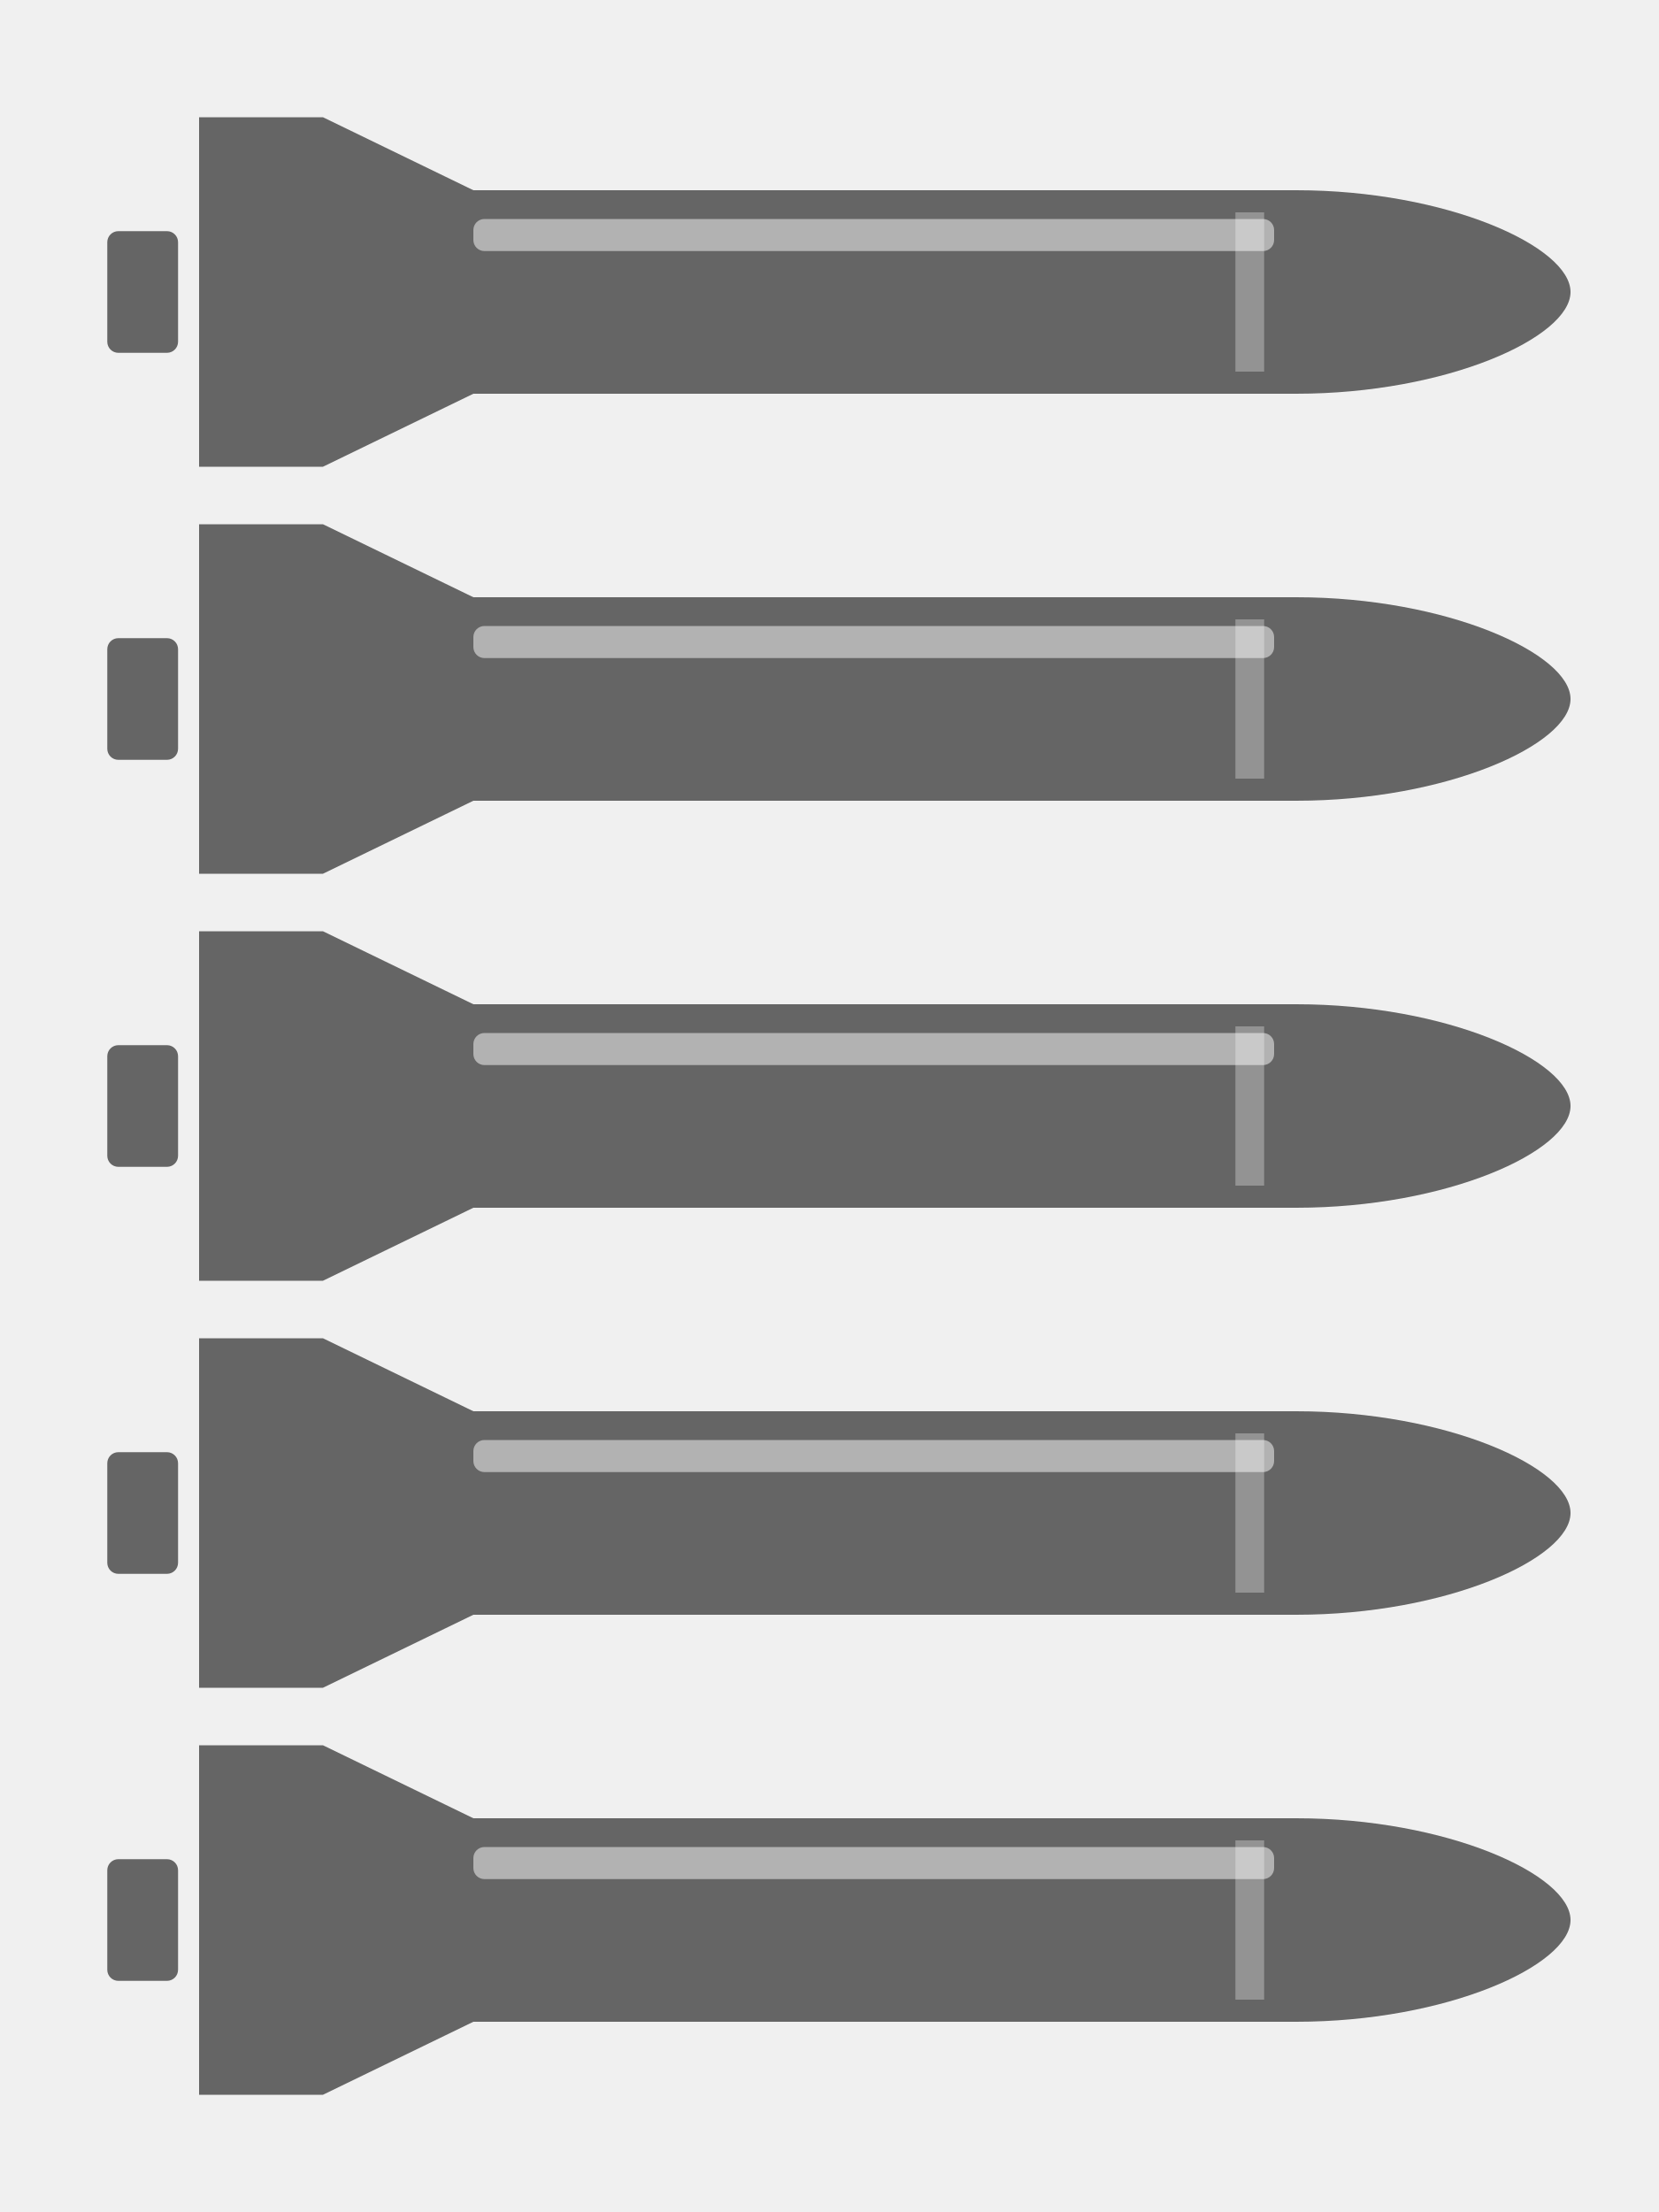
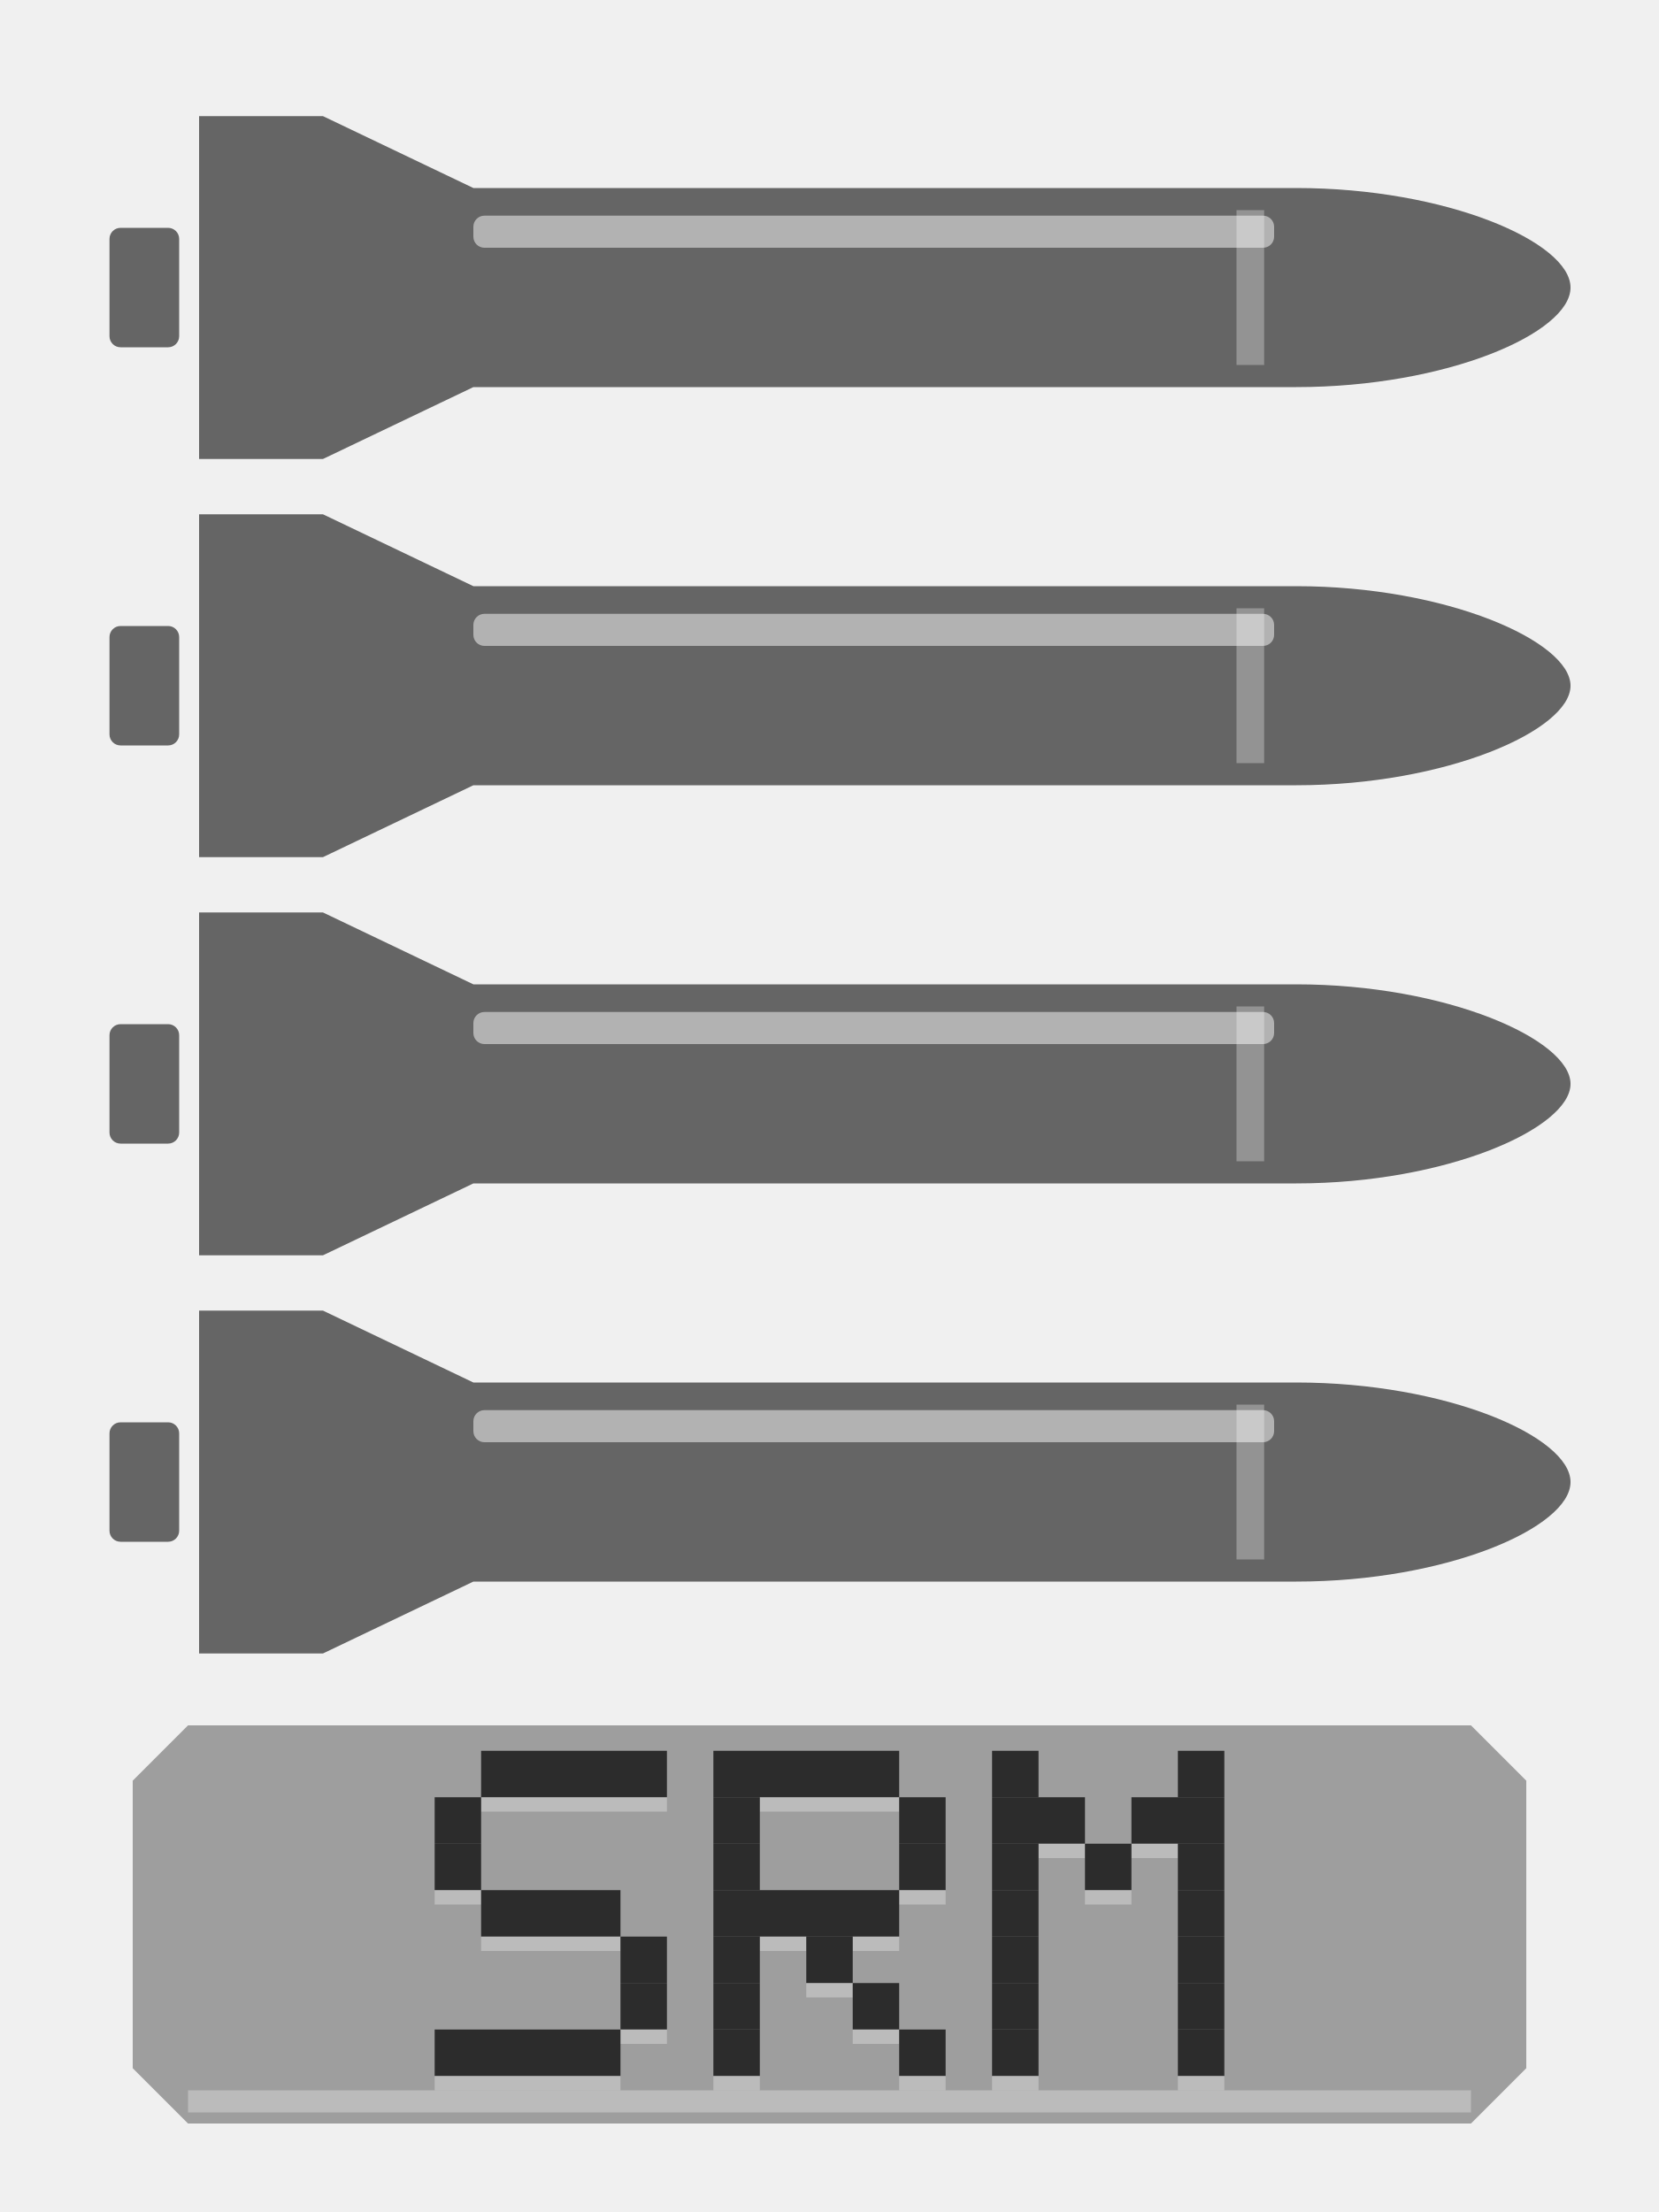
<svg xmlns="http://www.w3.org/2000/svg" viewBox="0 0 150 200">
-   <path d="M 18 10.6 L 29.2 10.6 L 42.8 17.2 L 117.2 17.2 C 130.8 17.2 142 22.3 142 26.4 C 142 30.5 130.8 35.6 117.2 35.6 L 42.8 35.6 L 29.2 42.2 L 18 42.2 Z" fill="#000000" fill-opacity="0.58" />
-   <rect x="9.7" y="20.9" width="6.4" height="11" rx="1" fill="#000000" fill-opacity="0.58" />
-   <rect x="42.8" y="19.8" width="72.4" height="2.9" rx="1" fill="#ffffff" fill-opacity="0.5" />
-   <rect x="111.7" y="19.2" width="2.6" height="14.4" fill="#ffffff" fill-opacity="0.3" />
-   <path d="M 18 47.4 L 29.2 47.4 L 42.8 54 L 117.2 54 C 130.8 54 142 59.1 142 63.2 C 142 67.3 130.8 72.4 117.2 72.4 L 42.8 72.4 L 29.2 79 L 18 79 Z" fill="#000000" fill-opacity="0.58" />
-   <rect x="9.7" y="57.7" width="6.4" height="11" rx="1" fill="#000000" fill-opacity="0.58" />
-   <rect x="42.8" y="56.6" width="72.4" height="2.9" rx="1" fill="#ffffff" fill-opacity="0.5" />
-   <rect x="111.7" y="56" width="2.6" height="14.4" fill="#ffffff" fill-opacity="0.3" />
-   <path d="M 18 84.2 L 29.2 84.2 L 42.8 90.8 L 117.2 90.8 C 130.8 90.8 142 95.9 142 100 C 142 104.1 130.8 109.2 117.2 109.2 L 42.8 109.2 L 29.2 115.8 L 18 115.8 Z" fill="#000000" fill-opacity="0.58" />
-   <rect x="9.7" y="94.5" width="6.4" height="11" rx="1" fill="#000000" fill-opacity="0.58" />
-   <rect x="42.8" y="93.4" width="72.4" height="2.9" rx="1" fill="#ffffff" fill-opacity="0.5" />
-   <rect x="111.7" y="92.8" width="2.6" height="14.4" fill="#ffffff" fill-opacity="0.3" />
-   <path d="M 18 121 L 29.2 121 L 42.8 127.6 L 117.2 127.6 C 130.8 127.6 142 132.7 142 136.8 C 142 140.9 130.8 146 117.2 146 L 42.8 146 L 29.2 152.6 L 18 152.6 Z" fill="#000000" fill-opacity="0.58" />
-   <rect x="9.7" y="131.3" width="6.4" height="11" rx="1" fill="#000000" fill-opacity="0.58" />
-   <rect x="42.8" y="130.2" width="72.4" height="2.9" rx="1" fill="#ffffff" fill-opacity="0.5" />
-   <rect x="111.7" y="129.6" width="2.6" height="14.4" fill="#ffffff" fill-opacity="0.3" />
-   <path d="M 18 157.8 L 29.2 157.8 L 42.8 164.4 L 117.2 164.4 C 130.8 164.4 142 169.5 142 173.6 C 142 177.7 130.8 182.8 117.2 182.8 L 42.8 182.8 L 29.2 189.4 L 18 189.4 Z" fill="#000000" fill-opacity="0.58" />
-   <rect x="9.7" y="168.1" width="6.4" height="11" rx="1" fill="#000000" fill-opacity="0.58" />
-   <rect x="42.8" y="167" width="72.4" height="2.9" rx="1" fill="#ffffff" fill-opacity="0.5" />
-   <rect x="111.7" y="166.4" width="2.6" height="14.4" fill="#ffffff" fill-opacity="0.3" />
+   <path d="M 18 10.5 L 29.2 10.5 L 42.8 17 L 117.2 17 C 130.8 17 142 21.9 142 26 C 142 30.1 130.8 35 117.2 35 L 42.8 35 L 29.2 41.5 L 18 41.5 Z" fill="#000000" fill-opacity="0.58" />
+   <rect x="9.9" y="20.6" width="6.3" height="10.8" rx="1" fill="#000000" fill-opacity="0.58" />
+   <rect x="42.8" y="19.5" width="72.4" height="2.9" rx="1" fill="#ffffff" fill-opacity="0.5" />
+   <rect x="111.8" y="19" width="2.5" height="14" fill="#ffffff" fill-opacity="0.3" />
+   <path d="M 18 46.5 L 29.2 46.5 L 42.8 53 L 117.2 53 C 130.8 53 142 58 142 62 C 142 66 130.8 71 117.2 71 L 42.8 71 L 29.2 77.5 L 18 77.5 Z" fill="#000000" fill-opacity="0.58" />
+   <rect x="9.9" y="56.6" width="6.3" height="10.8" rx="1" fill="#000000" fill-opacity="0.58" />
+   <rect x="42.8" y="55.5" width="72.4" height="2.9" rx="1" fill="#ffffff" fill-opacity="0.5" />
+   <rect x="111.8" y="55" width="2.5" height="14" fill="#ffffff" fill-opacity="0.3" />
+   <path d="M 18 82.5 L 29.2 82.5 L 42.8 89 L 117.2 89 C 130.8 89 142 94 142 98 C 142 102 130.8 107 117.2 107 L 42.8 107 L 29.2 113.5 L 18 113.5 Z" fill="#000000" fill-opacity="0.58" />
+   <rect x="9.9" y="92.6" width="6.3" height="10.8" rx="1" fill="#000000" fill-opacity="0.58" />
+   <rect x="42.8" y="91.5" width="72.4" height="2.9" rx="1" fill="#ffffff" fill-opacity="0.5" />
+   <rect x="111.8" y="91" width="2.5" height="14" fill="#ffffff" fill-opacity="0.3" />
+   <path d="M 18 118.5 L 29.2 118.5 L 42.8 125 L 117.2 125 C 130.8 125 142 129.9 142 134 C 142 138.1 130.8 143 117.2 143 L 42.8 143 L 29.2 149.5 L 18 149.5 Z" fill="#000000" fill-opacity="0.58" />
+   <rect x="9.9" y="128.6" width="6.3" height="10.8" rx="1" fill="#000000" fill-opacity="0.58" />
+   <rect x="42.8" y="127.5" width="72.4" height="2.9" rx="1" fill="#ffffff" fill-opacity="0.5" />
+   <rect x="111.8" y="127" width="2.5" height="14" fill="#ffffff" fill-opacity="0.3" />
+   <polygon points="17,156 133,156 138,161 138,187 133,192 17,192 12,187 12,161" fill="#000000" fill-opacity="0.34" />
+   <rect x="17" y="189" width="116" height="2" fill="#ffffff" fill-opacity="0.3" />
+   <rect x="43.5" y="158.3" width="16.8" height="4.2" fill="#000000" fill-opacity="0.72" />
+   <rect x="43.5" y="162.5" width="16.8" height="1.3" fill="#ffffff" fill-opacity="0.3" />
+   <rect x="39.3" y="162.5" width="4.2" height="4.2" fill="#000000" fill-opacity="0.72" />
+   <rect x="39.3" y="166.7" width="4.2" height="4.2" fill="#000000" fill-opacity="0.72" />
+   <rect x="39.3" y="170.9" width="4.2" height="1.3" fill="#ffffff" fill-opacity="0.3" />
+   <rect x="43.5" y="170.9" width="12.6" height="4.2" fill="#000000" fill-opacity="0.72" />
+   <rect x="43.5" y="175.1" width="12.6" height="1.3" fill="#ffffff" fill-opacity="0.3" />
+   <rect x="56.1" y="175.1" width="4.2" height="4.2" fill="#000000" fill-opacity="0.72" />
+   <rect x="56.1" y="179.3" width="4.2" height="4.2" fill="#000000" fill-opacity="0.72" />
+   <rect x="56.1" y="183.5" width="4.2" height="1.3" fill="#ffffff" fill-opacity="0.3" />
+   <rect x="39.3" y="183.5" width="16.8" height="4.2" fill="#000000" fill-opacity="0.72" />
+   <rect x="39.3" y="187.7" width="16.8" height="1.3" fill="#ffffff" fill-opacity="0.3" />
+   <rect x="64.5" y="158.3" width="16.8" height="4.2" fill="#000000" fill-opacity="0.72" />
+   <rect x="68.7" y="162.5" width="12.6" height="1.3" fill="#ffffff" fill-opacity="0.3" />
+   <rect x="64.5" y="162.5" width="4.2" height="4.2" fill="#000000" fill-opacity="0.72" />
+   <rect x="81.3" y="162.5" width="4.2" height="4.2" fill="#000000" fill-opacity="0.72" />
+   <rect x="64.5" y="166.7" width="4.2" height="4.2" fill="#000000" fill-opacity="0.72" />
+   <rect x="81.3" y="166.7" width="4.2" height="4.2" fill="#000000" fill-opacity="0.72" />
+   <rect x="81.3" y="170.9" width="4.2" height="1.3" fill="#ffffff" fill-opacity="0.3" />
+   <rect x="64.5" y="170.9" width="16.8" height="4.2" fill="#000000" fill-opacity="0.72" />
+   <rect x="68.7" y="175.1" width="4.2" height="1.3" fill="#ffffff" fill-opacity="0.3" />
+   <rect x="77.1" y="175.1" width="4.2" height="1.3" fill="#ffffff" fill-opacity="0.3" />
+   <rect x="64.5" y="175.1" width="4.2" height="4.2" fill="#000000" fill-opacity="0.72" />
+   <rect x="72.9" y="175.1" width="4.2" height="4.2" fill="#000000" fill-opacity="0.72" />
+   <rect x="72.9" y="179.3" width="4.2" height="1.3" fill="#ffffff" fill-opacity="0.3" />
+   <rect x="64.5" y="179.3" width="4.2" height="4.2" fill="#000000" fill-opacity="0.72" />
+   <rect x="77.1" y="179.3" width="4.2" height="4.2" fill="#000000" fill-opacity="0.72" />
+   <rect x="77.1" y="183.5" width="4.2" height="1.3" fill="#ffffff" fill-opacity="0.3" />
+   <rect x="64.5" y="183.5" width="4.2" height="4.2" fill="#000000" fill-opacity="0.72" />
+   <rect x="81.3" y="183.5" width="4.2" height="4.2" fill="#000000" fill-opacity="0.72" />
+   <rect x="64.5" y="187.7" width="4.2" height="1.3" fill="#ffffff" fill-opacity="0.3" />
+   <rect x="81.3" y="187.7" width="4.2" height="1.3" fill="#ffffff" fill-opacity="0.3" />
+   <rect x="89.7" y="158.3" width="4.2" height="4.2" fill="#000000" fill-opacity="0.72" />
+   <rect x="106.5" y="158.3" width="4.2" height="4.2" fill="#000000" fill-opacity="0.72" />
+   <rect x="89.7" y="162.5" width="8.4" height="4.2" fill="#000000" fill-opacity="0.72" />
+   <rect x="102.3" y="162.5" width="8.4" height="4.2" fill="#000000" fill-opacity="0.72" />
+   <rect x="93.9" y="166.7" width="4.2" height="1.3" fill="#ffffff" fill-opacity="0.3" />
+   <rect x="102.3" y="166.7" width="4.2" height="1.3" fill="#ffffff" fill-opacity="0.3" />
+   <rect x="89.7" y="166.7" width="4.2" height="4.2" fill="#000000" fill-opacity="0.72" />
+   <rect x="98.1" y="166.7" width="4.2" height="4.2" fill="#000000" fill-opacity="0.72" />
+   <rect x="106.5" y="166.7" width="4.2" height="4.2" fill="#000000" fill-opacity="0.72" />
+   <rect x="98.1" y="170.9" width="4.2" height="1.3" fill="#ffffff" fill-opacity="0.3" />
+   <rect x="89.7" y="170.9" width="4.2" height="4.2" fill="#000000" fill-opacity="0.72" />
+   <rect x="106.5" y="170.9" width="4.2" height="4.2" fill="#000000" fill-opacity="0.72" />
+   <rect x="89.7" y="175.1" width="4.2" height="4.2" fill="#000000" fill-opacity="0.72" />
+   <rect x="106.5" y="175.1" width="4.2" height="4.2" fill="#000000" fill-opacity="0.72" />
+   <rect x="89.7" y="179.3" width="4.2" height="4.2" fill="#000000" fill-opacity="0.72" />
+   <rect x="106.5" y="179.3" width="4.2" height="4.2" fill="#000000" fill-opacity="0.72" />
+   <rect x="89.7" y="183.5" width="4.2" height="4.2" fill="#000000" fill-opacity="0.72" />
+   <rect x="106.5" y="183.5" width="4.2" height="4.2" fill="#000000" fill-opacity="0.72" />
+   <rect x="89.7" y="187.7" width="4.2" height="1.3" fill="#ffffff" fill-opacity="0.3" />
+   <rect x="106.5" y="187.7" width="4.2" height="1.3" fill="#ffffff" fill-opacity="0.3" />
</svg>
